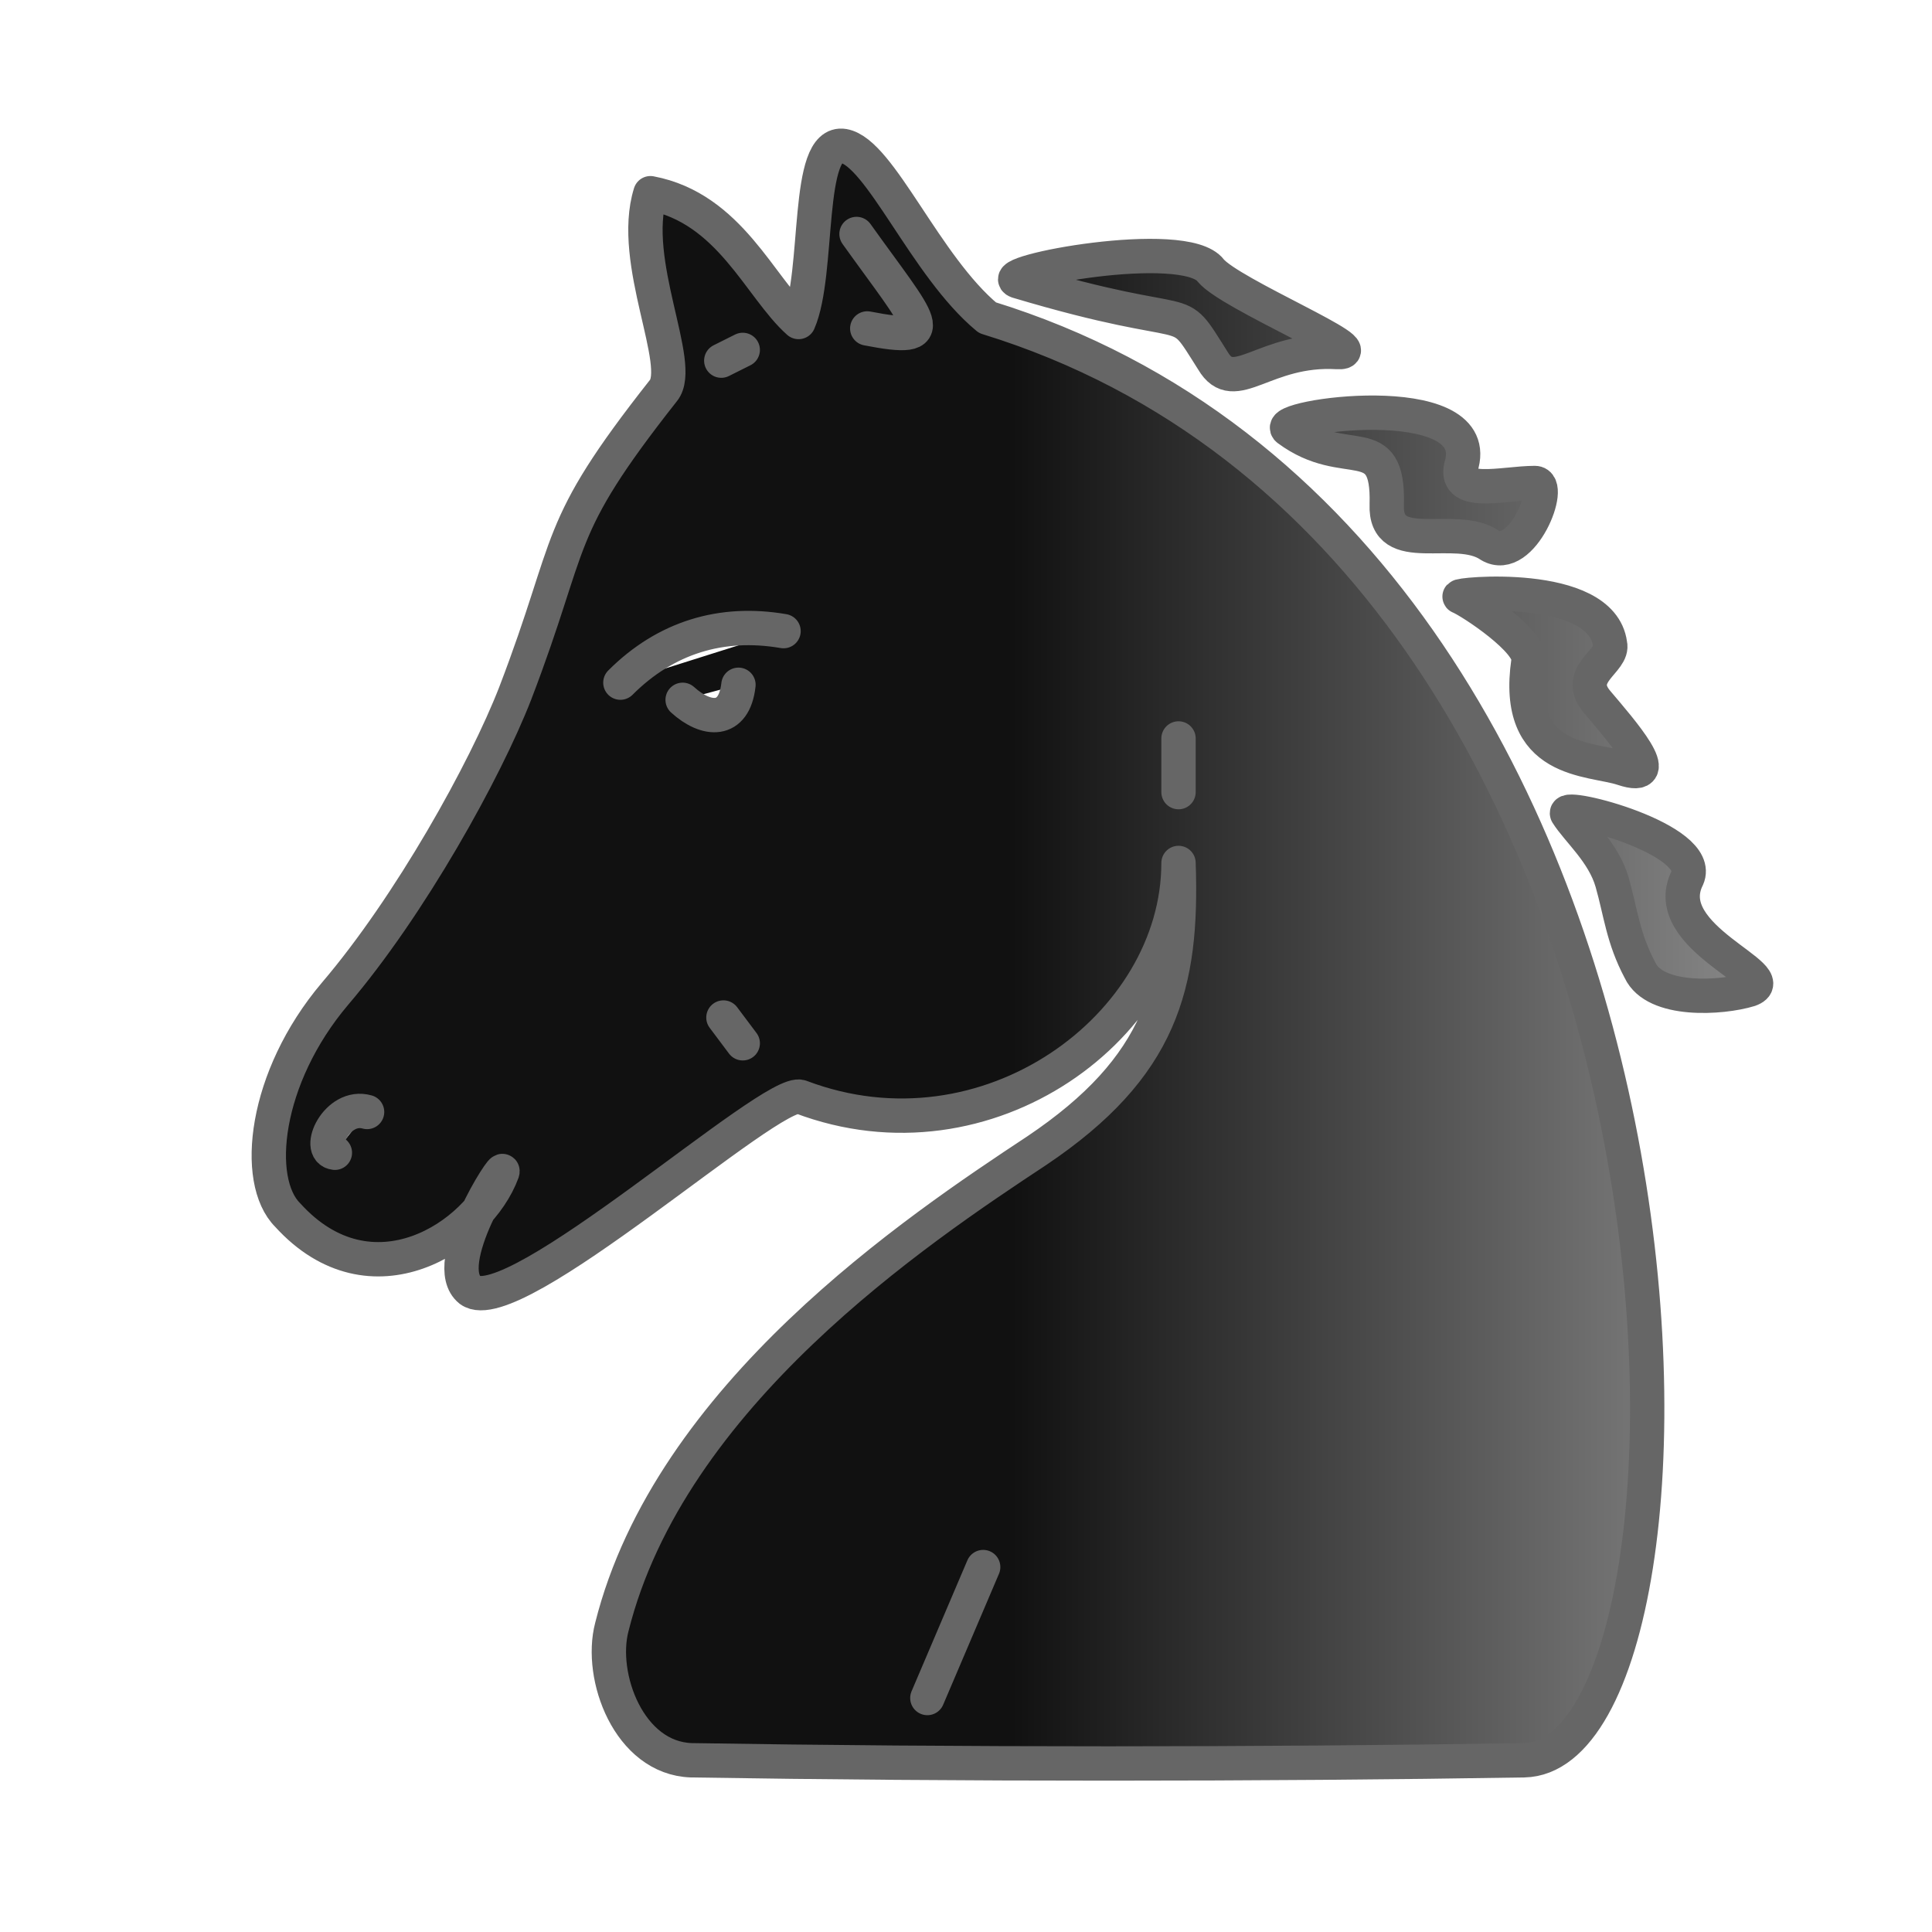
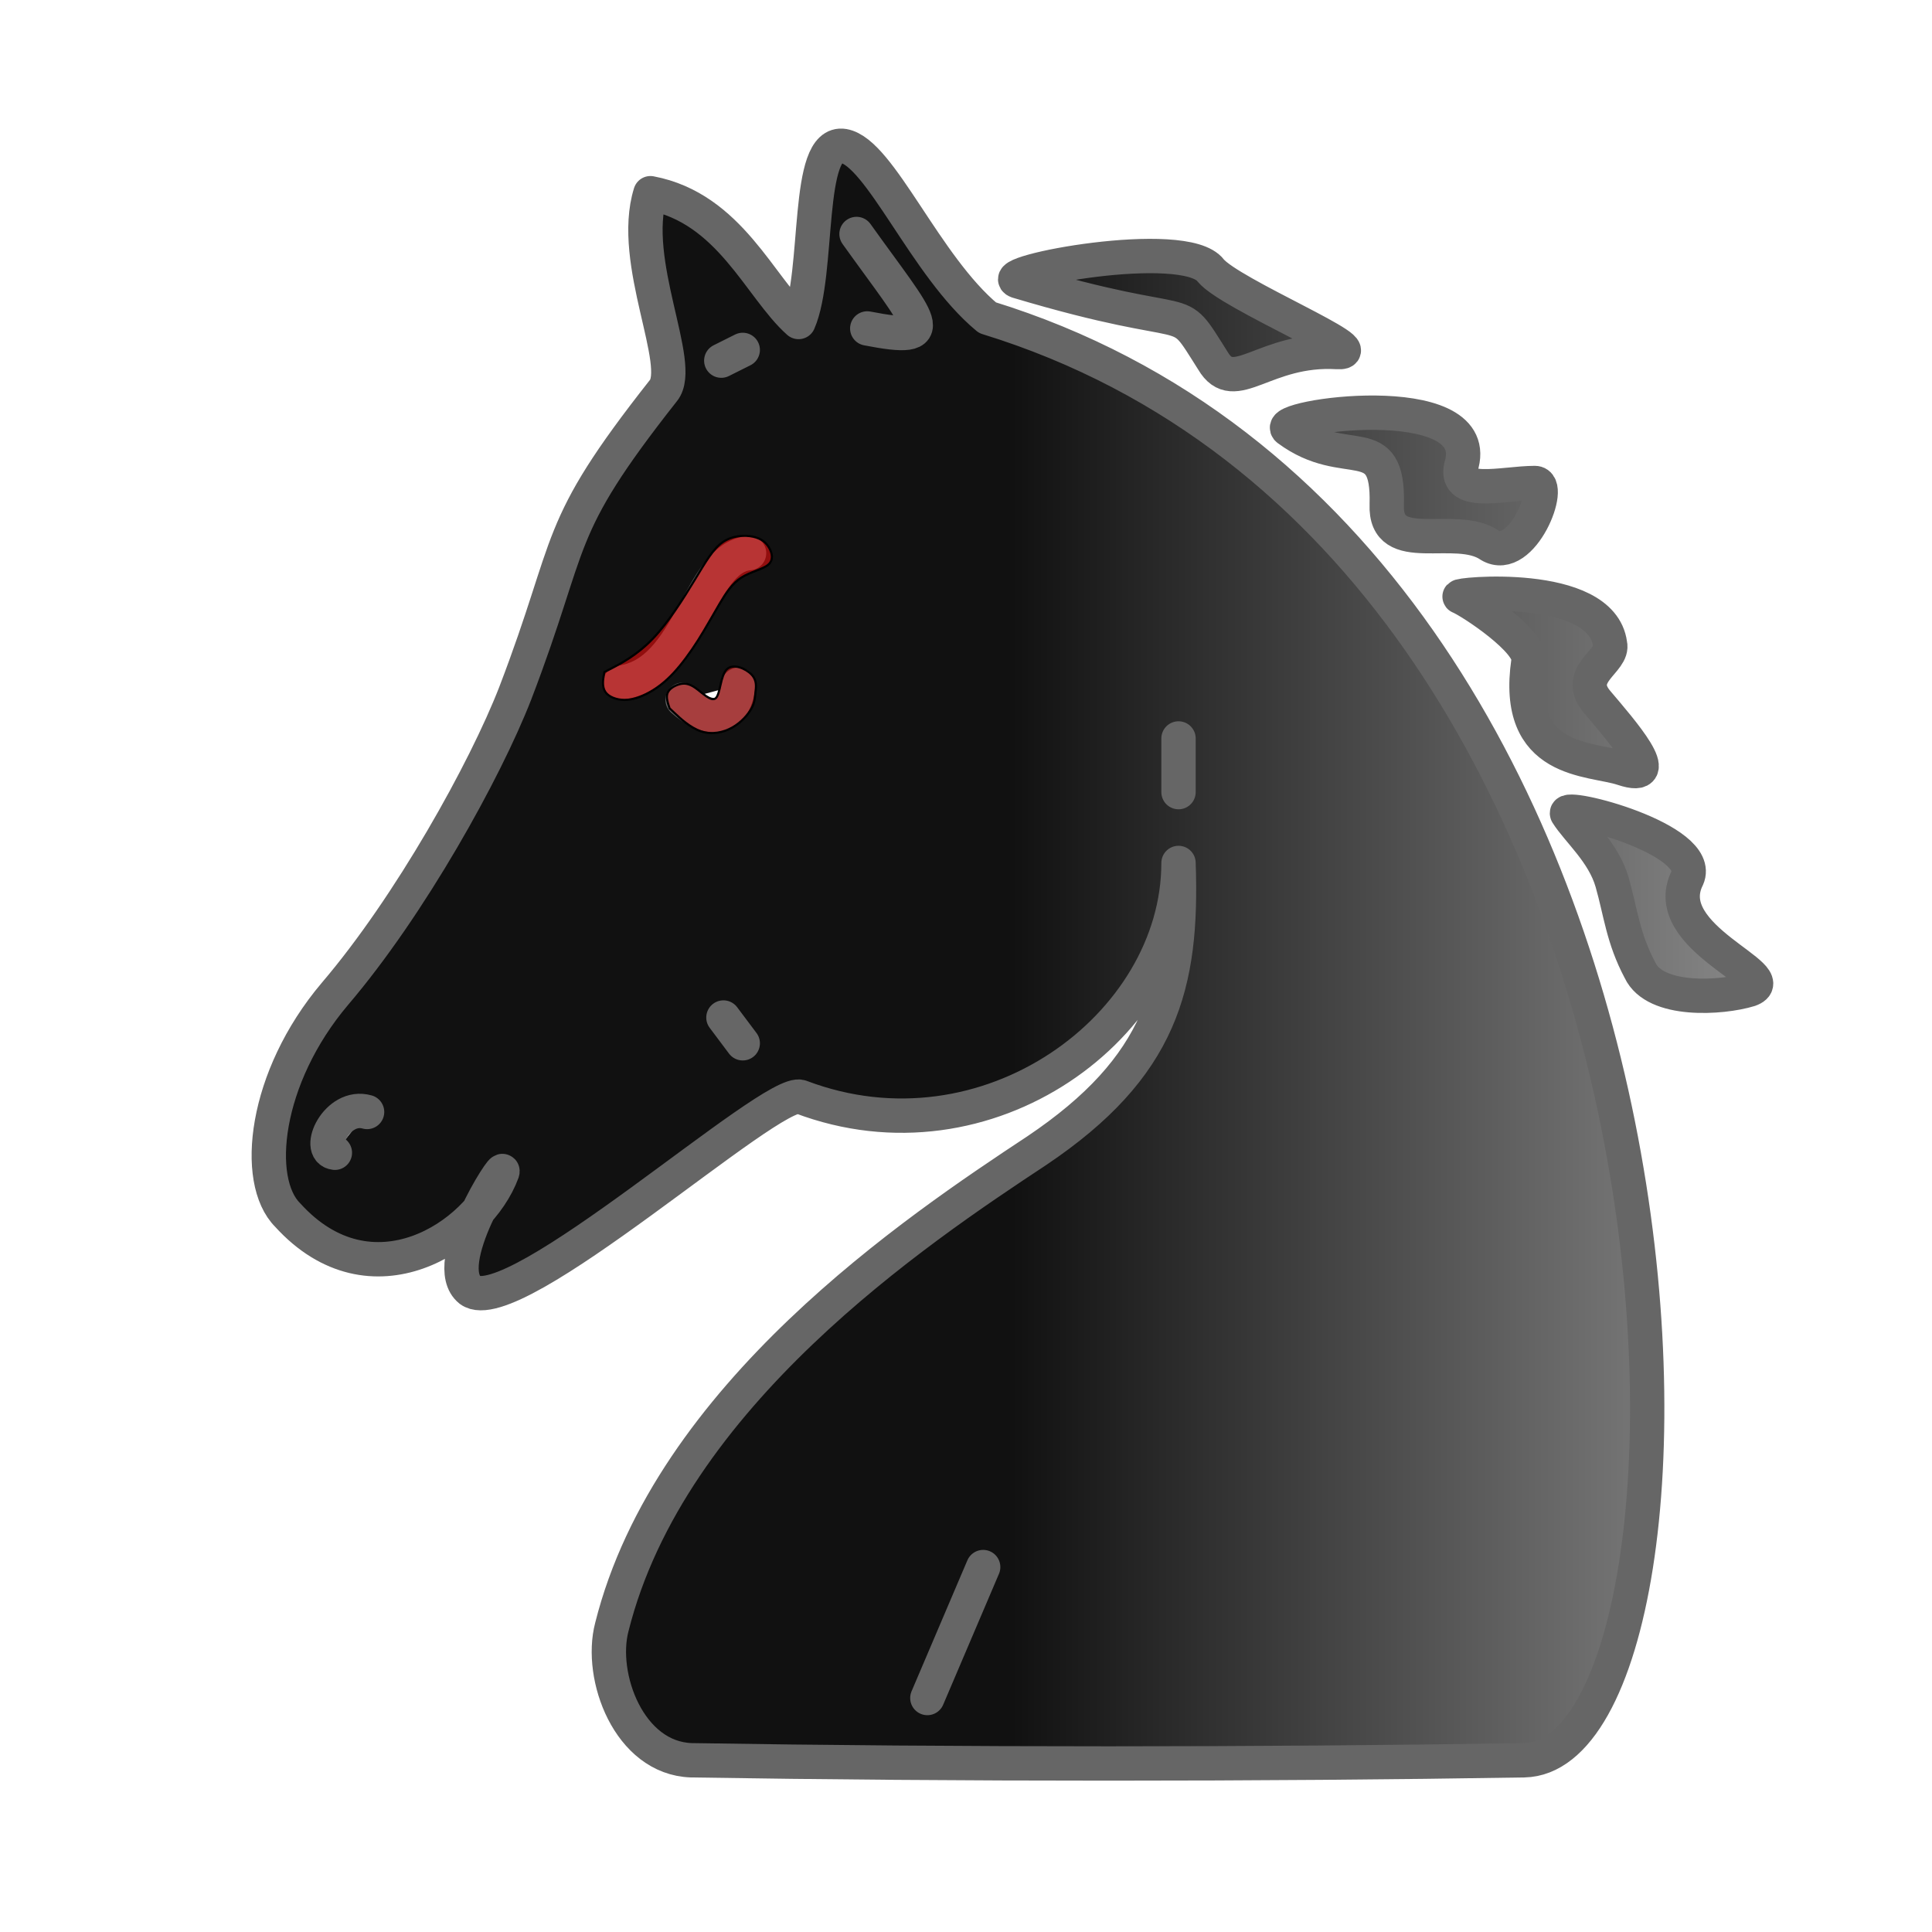
- <svg xmlns="http://www.w3.org/2000/svg" width="900" height="900">
+ <svg xmlns="http://www.w3.org/2000/svg" xmlns:ns1="https://boxy-svg.com" width="900" height="900">
  <defs>
-     <linearGradient id="a">
-       <stop offset="50%" stop-color="#111" />
-       <stop offset="100%" stop-color="#888" />
+     <linearGradient id="a" spreadMethod="pad">
+       <stop offset="0.5" stop-color="#111" />
+       <stop offset="1" stop-color="#888" />
    </linearGradient>
  </defs>
  <g stroke="#666" stroke-width="16" stroke-linecap="round" stroke-linejoin="round" fill="url(#a)" transform="translate(20,0)">
-     <path d="M529 402c0 76-89 142-176 109-13-5-134 105-154 90-15-12 17-61 15-55-11 30-61 63-100 20-16-16-11-64 22-103 35-41 70-104 84-140 28-73 17-75 69-141 10-12-16-60-6-92 37 7 51 44 69 60 10-23 3-85 21-82 17 3 38 56 67 80 351 108 349 670 250 672-121 2-266 2-388 0-29-1-43-39-37-62 27-108 142-185 198-222 58-39 68-77 66-134M345 294c-29-5-55 3-76 24m29 8c11 10 24 11 26-7M151 518c-14-4-24 18-15 19m181-63l9 12m203-117v-25M326 163l-10 5m63-59c30 42 41 51 5 44M454 131c87 26 72 7 91 37 10 17 24-6 58-4 18 1-50-27-59-38-12-16-102 1-90 5M580 200c27 20 47-1 46 35-1 25 32 8 48 19 15 9 30-29 21-29-15 0-39 7-34-9 9-36-89-22-81-16M660 278c5 2 34 21 32 30-7 48 29 45 44 50 21 7-1-18-12-31s8-19 6-27c-4-30-73-23-70-22M710 379c5 8 17 18 21 32s5 26 13 41c7 15 38 13 51 9 17-6-43-24-29-52 8-18-58-35-56-30M438 730l-26 61" />
+     <path d="M 529 402 C 529 478 440 544 353 511 C 340 506 219 616 199 601 C 184 589 216 540 214 546 C 203 576 153 609 114 566 C 98 550 103 502 136 463 C 171 422 206 359 220 323 C 248 250 237 248 289 182 C 299 170 273 122 283 90 C 320 97 334 134 352 150 C 362 127 355 65 373 68 C 390 71 411 124 440 148 C 791 256 789 818 690 820 C 569 822 424 822 302 820 C 273 819 259 781 265 758 C 292 650 407 573 463 536 C 521 497 531 459 529 402 M 328.948 257.671 C 305.101 259.756 302.231 313.818 269 318 M 298 326 C 309 336 322 337 324 319 M 151 518 C 137 514 127 536 136 537 M 317 474 L 326 486 M 529 369 L 529 344 M 326 163 L 316 168 M 379 109 C 409 151 420 160 384 153 M 454 131 C 541 157 526 138 545 168 C 555 185 569 162 603 164 C 621 165 553 137 544 126 C 532 110 442 127 454 131 M 580 200 C 607 220 627 199 626 235 C 625 260 658 243 674 254 C 689 263 704 225 695 225 C 680 225 656 232 661 216 C 670 180 572 194 580 200 M 660 278 C 665 280 694 299 692 308 C 685 356 721 353 736 358 C 757 365 735 340 724 327 C 713 314 732 308 730 300 C 726 270 657 277 660 278 M 710 379 C 715 387 727 397 731 411 C 735 425 736 437 744 452 C 751 467 782 465 795 461 C 812 455 752 437 766 409 C 774 391 708 374 710 379 M 438 730 L 412 791" style="fill-rule: nonzero;" />
  </g>
+   <path style="fill: rgba(251, 12, 12, 0.55); stroke: rgb(0, 0, 0);" d="M 285.31 311.118 C 289.112 309.146 296.715 305.204 304.038 297.6 C 311.36 289.996 318.4 278.732 323.61 270.142 C 328.82 261.553 332.2 255.639 336.706 252.541 C 341.211 249.443 346.844 249.162 350.786 250.007 C 354.729 250.851 356.982 252.823 358.39 255.357 C 359.798 257.892 360.361 260.99 357.826 263.102 C 355.292 265.214 349.659 266.341 345.435 269.016 C 341.211 271.691 338.395 275.916 335.297 281.126 C 332.2 286.335 328.82 292.531 325.159 298.304 C 321.498 304.077 317.556 309.428 313.754 313.512 C 309.952 317.595 306.291 320.411 302.489 322.523 C 298.687 324.635 294.745 326.043 290.943 326.043 C 287.141 326.043 283.48 324.635 281.931 322.241 C 280.382 319.848 280.945 316.468 281.227 314.779 C 281.508 313.089 281.508 313.089 281.508 313.089 C 281.508 313.089 281.508 313.089 285.31 311.118" ns1:d="M 281.508 313.089 U 304.319 301.261 U 325.441 267.467 U 335.579 249.725 U 352.476 248.88 U 359.235 254.794 U 360.924 264.088 U 344.027 267.467 U 335.579 280.14 U 325.441 298.726 U 313.613 314.779 U 302.63 323.227 U 290.802 327.451 U 279.819 323.227 U 281.508 313.089 U 281.508 313.089 Z 1@0760d21e" />
+   <path style="stroke: rgb(0, 0, 0); fill: rgba(241, 17, 17, 0.47);" d="M 314.317 332.239 C 316.71 334.492 321.498 338.997 326.567 340.687 C 331.636 342.377 336.987 341.25 341.211 338.857 C 345.435 336.463 348.533 332.802 350.082 329.986 C 351.63 327.17 351.631 325.198 351.912 322.664 C 352.194 320.129 352.757 317.031 350.082 314.215 C 347.406 311.399 341.492 308.864 338.535 311.821 C 335.578 314.778 335.579 323.227 333.467 325.198 C 331.355 327.169 327.13 322.664 323.892 320.411 C 320.653 318.158 318.4 318.158 316.147 318.862 C 313.894 319.566 311.641 320.974 310.937 322.945 C 310.233 324.916 311.078 327.451 311.501 328.719 C 311.923 329.986 311.923 329.986 311.923 329.986 C 311.923 329.986 311.923 329.986 314.317 332.239" ns1:d="M 311.923 329.986 U 326.285 343.503 U 342.338 340.124 U 351.63 329.141 U 351.631 323.227 U 353.32 313.933 U 335.578 306.33 U 335.579 331.675 U 322.906 318.158 U 316.147 318.158 U 309.388 322.382 U 311.923 329.986 U 311.923 329.986 Z 1@e7c0ccd8" />
</svg>
